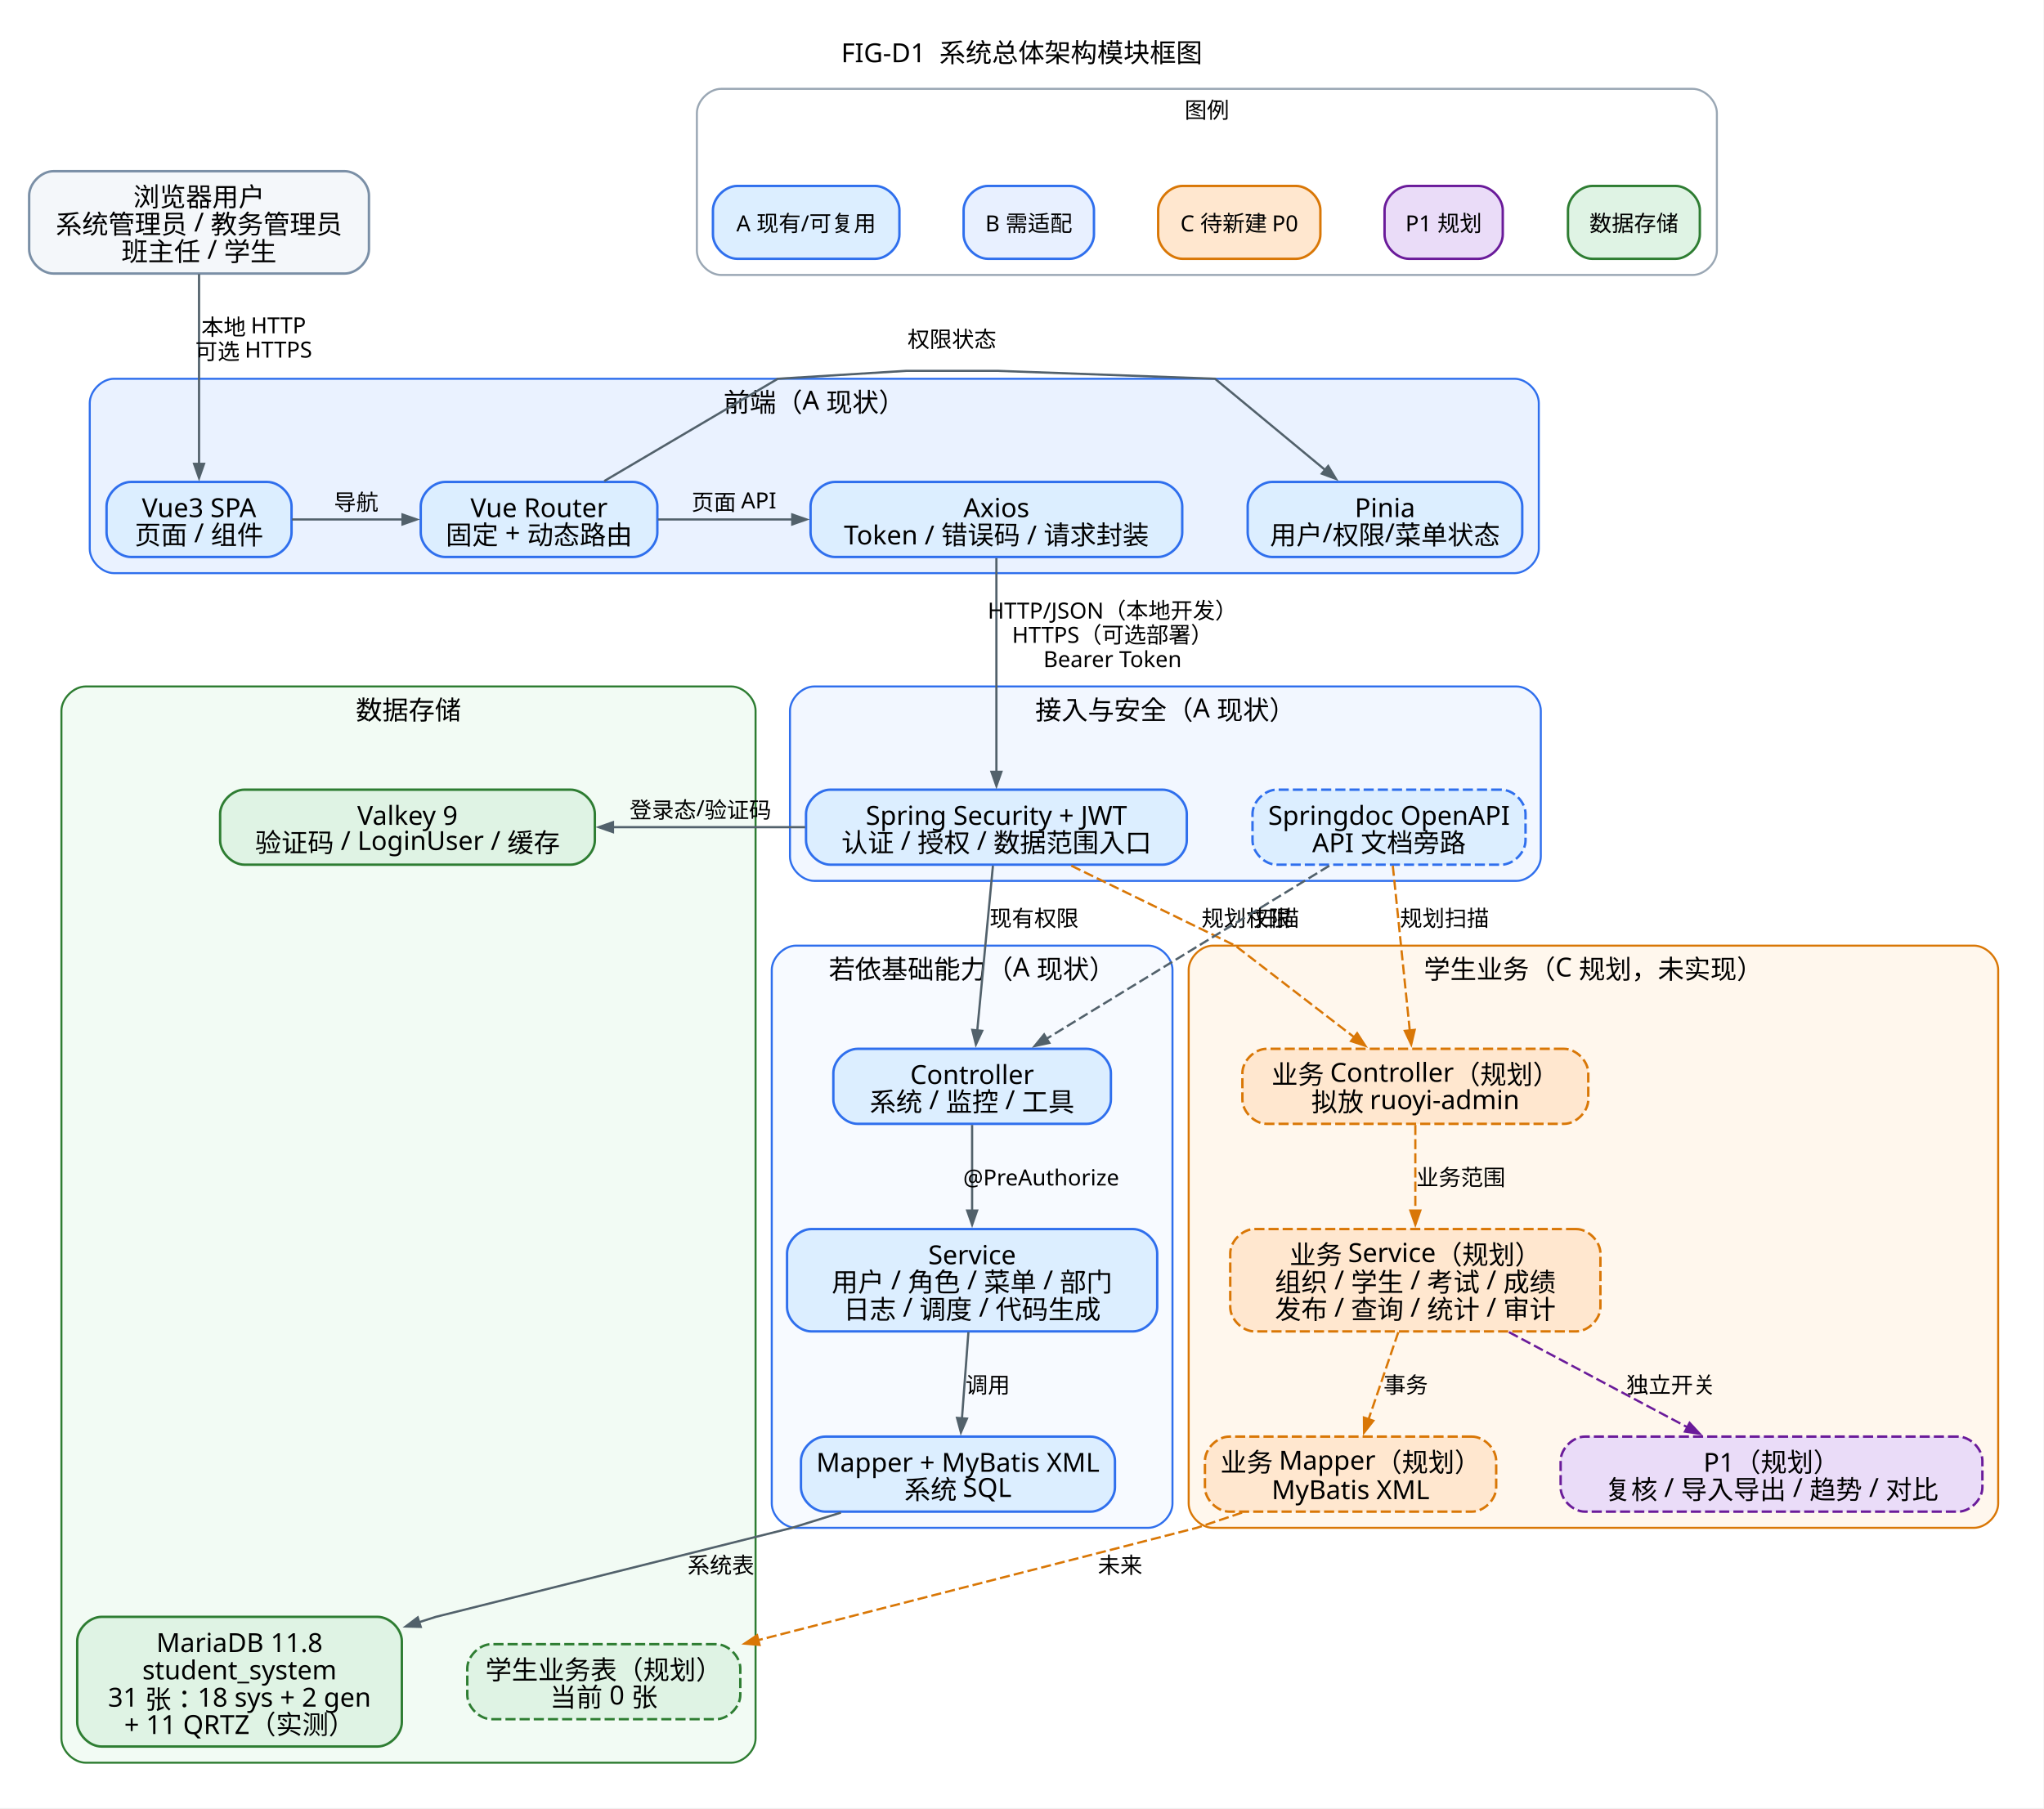
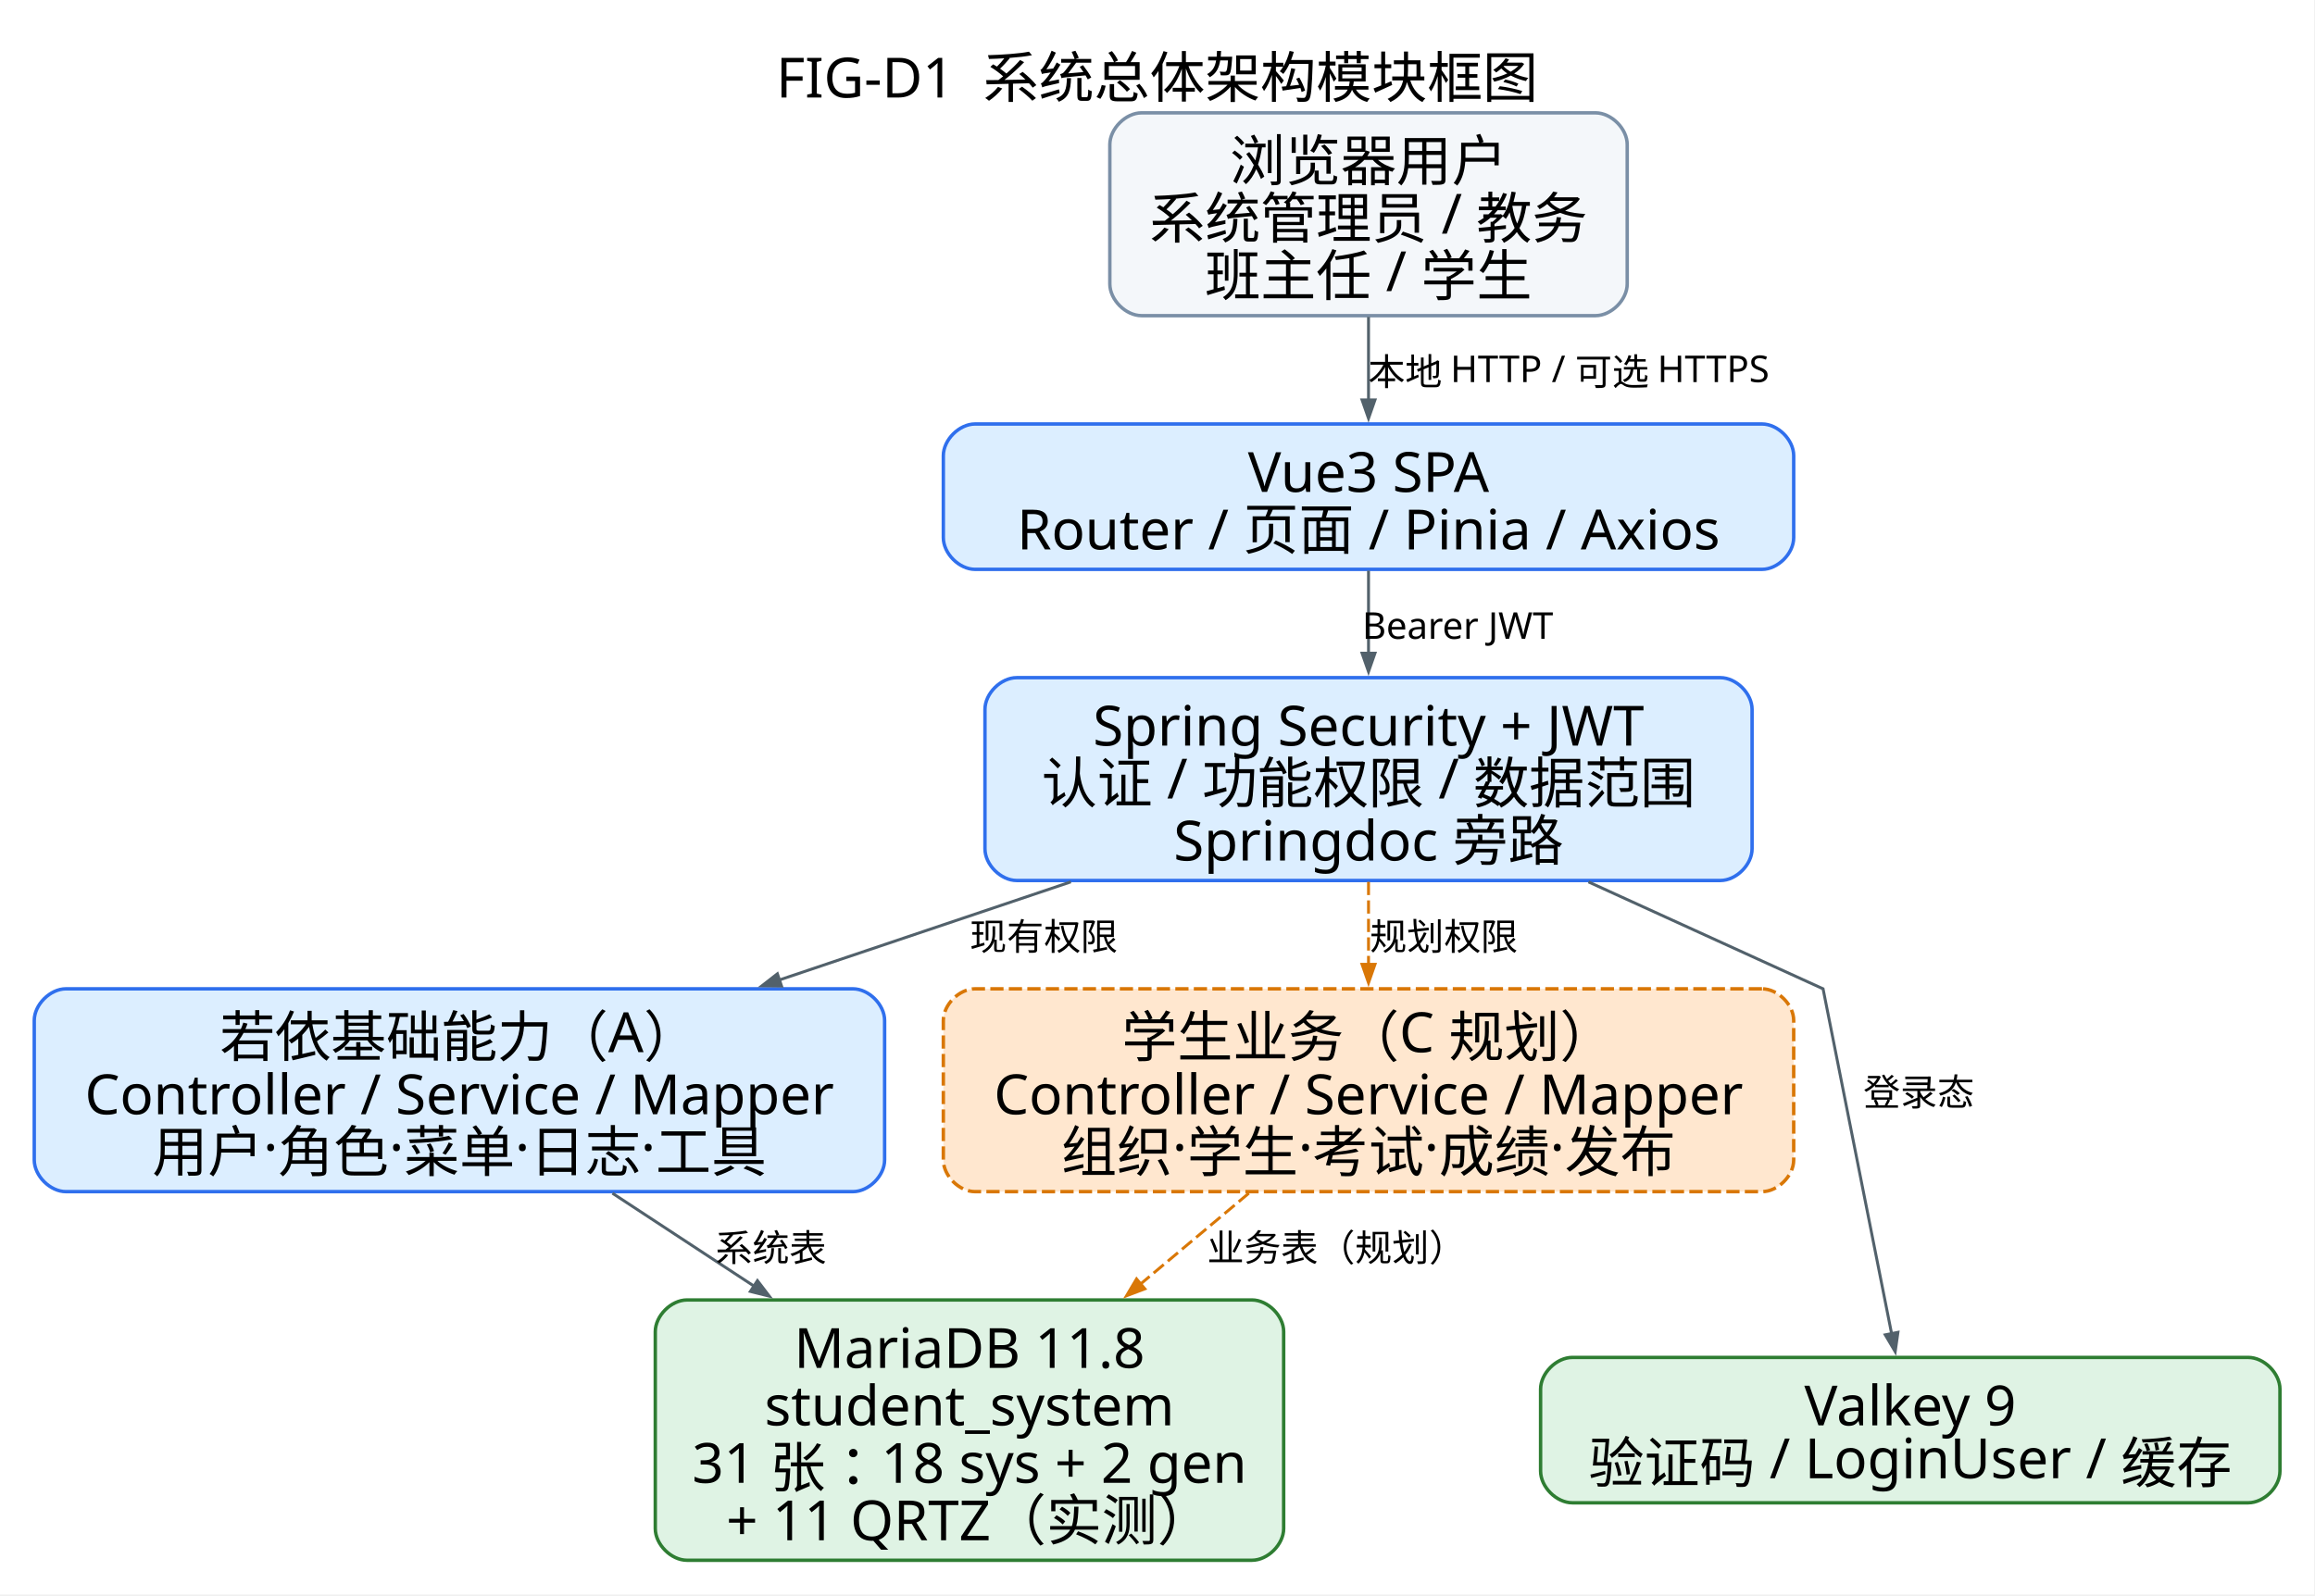
- <svg xmlns="http://www.w3.org/2000/svg" width="1010pt" height="894pt" viewBox="0.00 0.00 1010.00 894.00">
-   <g id="graph0" class="graph" transform="scale(1 1) rotate(0) translate(14.4 879.17)">
-     <polygon fill="#ffffff" stroke="none" points="-14.4,14.4 -14.4,-879.17 995.36,-879.17 995.36,14.4 -14.4,14.4" />
-     <text xml:space="preserve" text-anchor="middle" x="490.48" y="-848.42" font-family="SimHei" font-size="13.00">FIG-D1  系统总体架构模块框图</text>
-     <g id="clust1" class="cluster">
-       <path fill="#eaf2ff" stroke="#2f6fed" d="M41.95,-595.9C41.95,-595.9 733.96,-595.9 733.96,-595.9 739.96,-595.9 745.96,-601.9 745.96,-607.9 745.96,-607.9 745.96,-679.98 745.96,-679.98 745.96,-685.98 739.96,-691.98 733.96,-691.98 733.96,-691.98 41.96,-691.98 41.96,-691.98 35.96,-691.98 29.95,-685.98 29.95,-679.98 29.95,-679.98 29.95,-607.9 29.95,-607.9 29.95,-601.9 35.95,-595.9 41.95,-595.9" />
-       <text xml:space="preserve" text-anchor="middle" x="387.95" y="-675.63" font-family="SimHei" font-size="13.00">前端（A 现状）</text>
-     </g>
-     <g id="clust2" class="cluster">
-       <path fill="#f2f7ff" stroke="#2f6fed" d="M387.95,-443.82C387.95,-443.82 734.96,-443.82 734.96,-443.82 740.96,-443.82 746.96,-449.82 746.96,-455.82 746.96,-455.82 746.96,-527.9 746.96,-527.9 746.96,-533.9 740.96,-539.9 734.96,-539.9 734.96,-539.9 387.95,-539.9 387.95,-539.9 381.95,-539.9 375.95,-533.9 375.95,-527.9 375.95,-527.9 375.95,-455.82 375.95,-455.82 375.95,-449.82 381.95,-443.82 387.95,-443.82" />
-       <text xml:space="preserve" text-anchor="middle" x="561.46" y="-523.55" font-family="SimHei" font-size="13.00">接入与安全（A 现状）</text>
-     </g>
-     <g id="clust3" class="cluster">
-       <path fill="#f7faff" stroke="#2f6fed" d="M378.95,-124.08C378.95,-124.08 552.96,-124.08 552.96,-124.08 558.96,-124.08 564.96,-130.08 564.96,-136.08 564.96,-136.08 564.96,-399.82 564.96,-399.82 564.96,-405.82 558.96,-411.82 552.96,-411.82 552.96,-411.82 378.95,-411.82 378.95,-411.82 372.95,-411.82 366.95,-405.82 366.95,-399.82 366.95,-399.82 366.95,-136.08 366.95,-136.08 366.95,-130.08 372.95,-124.08 378.95,-124.08" />
-       <text xml:space="preserve" text-anchor="middle" x="465.95" y="-395.47" font-family="SimHei" font-size="13.00">若依基础能力（A 现状）</text>
-     </g>
-     <g id="clust4" class="cluster">
-       <path fill="#fff7ed" stroke="#d97706" d="M584.96,-124.08C584.96,-124.08 960.96,-124.08 960.96,-124.08 966.96,-124.08 972.96,-130.08 972.96,-136.08 972.96,-136.08 972.96,-399.82 972.96,-399.82 972.96,-405.82 966.96,-411.82 960.96,-411.82 960.96,-411.82 584.96,-411.82 584.96,-411.82 578.96,-411.82 572.96,-405.82 572.96,-399.82 572.96,-399.82 572.96,-136.08 572.96,-136.08 572.96,-130.08 578.96,-124.08 584.96,-124.08" />
-       <text xml:space="preserve" text-anchor="middle" x="772.96" y="-395.47" font-family="SimHei" font-size="13.00">学生业务（C 规划，未实现）</text>
-     </g>
-     <g id="clust5" class="cluster">
-       <path fill="#f2fbf4" stroke="#2e7d32" d="M27.95,-8C27.95,-8 346.95,-8 346.95,-8 352.95,-8 358.95,-14 358.95,-20 358.95,-20 358.95,-527.9 358.95,-527.9 358.95,-533.9 352.95,-539.9 346.95,-539.9 346.95,-539.9 27.95,-539.9 27.95,-539.9 21.95,-539.9 15.95,-533.9 15.95,-527.9 15.95,-527.9 15.95,-20 15.95,-20 15.95,-14 21.95,-8 27.95,-8" />
-       <text xml:space="preserve" text-anchor="middle" x="187.45" y="-523.55" font-family="SimHei" font-size="13.00">数据存储</text>
-     </g>
-     <g id="clust6" class="cluster">
-       <path fill="#ffffff" stroke="#9aa7b4" d="M341.95,-743.27C341.95,-743.27 821.96,-743.27 821.96,-743.27 827.96,-743.27 833.96,-749.27 833.96,-755.27 833.96,-755.27 833.96,-823.27 833.96,-823.27 833.96,-829.27 827.96,-835.27 821.96,-835.27 821.96,-835.27 341.95,-835.27 341.95,-835.27 335.95,-835.27 329.95,-829.27 329.95,-823.27 329.95,-823.27 329.95,-755.27 329.95,-755.27 329.95,-749.27 335.95,-743.27 341.95,-743.27" />
-       <text xml:space="preserve" text-anchor="middle" x="581.96" y="-820.82" font-family="SimHei" font-size="11.00">图例</text>
-     </g>
+ <svg xmlns="http://www.w3.org/2000/svg" width="876pt" height="604pt" viewBox="0.00 0.00 876.00 604.00">
+   <g id="graph0" class="graph" transform="scale(1 1) rotate(0) translate(12.96 590.56)">
+     <polygon fill="#ffffff" stroke="none" points="-12.96,12.96 -12.96,-590.56 862.74,-590.56 862.74,12.96 -12.96,12.96" />
+     <text xml:space="preserve" text-anchor="middle" x="424.89" y="-553.65" font-family="SimHei" font-size="21.00">FIG-D1  系统总体架构模块框图</text>
    <g id="node1" class="node">
-       <path fill="#dceeff" stroke="#2f6fed" stroke-width="1.2" d="M117.66,-640.98C117.66,-640.98 50.25,-640.98 50.25,-640.98 44.25,-640.98 38.25,-634.98 38.25,-628.98 38.25,-628.98 38.25,-615.9 38.25,-615.9 38.25,-609.9 44.25,-603.9 50.25,-603.9 50.25,-603.9 117.66,-603.9 117.66,-603.9 123.66,-603.9 129.66,-609.9 129.66,-615.9 129.66,-615.9 129.66,-628.98 129.66,-628.98 129.66,-634.98 123.66,-640.98 117.66,-640.98" />
-       <text xml:space="preserve" text-anchor="middle" x="83.95" y="-623.59" font-family="SimHei" font-size="13.00">Vue3 SPA</text>
-       <text xml:space="preserve" text-anchor="middle" x="83.95" y="-610.09" font-family="SimHei" font-size="13.00">页面 / 组件</text>
+       <path fill="#f4f7fa" stroke="#7a8fa6" stroke-width="1.3" d="M590.78,-547.85C590.78,-547.85 419,-547.85 419,-547.85 413,-547.85 407,-541.85 407,-535.85 407,-535.85 407,-483.08 407,-483.08 407,-477.08 413,-471.08 419,-471.08 419,-471.08 590.78,-471.08 590.78,-471.08 596.78,-471.08 602.78,-477.08 602.78,-483.08 602.78,-483.08 602.78,-535.85 602.78,-535.85 602.78,-541.85 596.78,-547.85 590.78,-547.85" />
+       <text xml:space="preserve" text-anchor="middle" x="504.89" y="-522.14" font-family="SimHei" font-size="21.00">浏览器用户</text>
+       <text xml:space="preserve" text-anchor="middle" x="504.89" y="-500.39" font-family="SimHei" font-size="21.00">系统管理员 / 教务</text>
+       <text xml:space="preserve" text-anchor="middle" x="504.89" y="-478.64" font-family="SimHei" font-size="21.00">班主任 / 学生</text>
    </g>
    <g id="node2" class="node">
-       <path fill="#dceeff" stroke="#2f6fed" stroke-width="1.2" d="M298.41,-640.98C298.41,-640.98 205.5,-640.98 205.5,-640.98 199.5,-640.98 193.5,-634.98 193.5,-628.98 193.5,-628.98 193.5,-615.9 193.5,-615.9 193.5,-609.9 199.5,-603.9 205.5,-603.9 205.5,-603.9 298.41,-603.9 298.41,-603.9 304.41,-603.9 310.41,-609.9 310.41,-615.9 310.41,-615.9 310.41,-628.98 310.41,-628.98 310.41,-634.98 304.41,-640.98 298.41,-640.98" />
-       <text xml:space="preserve" text-anchor="middle" x="251.95" y="-623.59" font-family="SimHei" font-size="13.00">Vue Router</text>
-       <text xml:space="preserve" text-anchor="middle" x="251.95" y="-610.09" font-family="SimHei" font-size="13.00">固定 + 动态路由</text>
+       <path fill="#dceeff" stroke="#2f6fed" stroke-width="1.3" d="M653.78,-430.08C653.78,-430.08 356,-430.08 356,-430.08 350,-430.08 344,-424.08 344,-418.08 344,-418.08 344,-387.06 344,-387.06 344,-381.06 350,-375.06 356,-375.06 356,-375.06 653.78,-375.06 653.78,-375.06 659.78,-375.06 665.78,-381.06 665.78,-387.06 665.78,-387.06 665.78,-418.08 665.78,-418.08 665.78,-424.08 659.78,-430.08 653.78,-430.08" />
+       <text xml:space="preserve" text-anchor="middle" x="504.89" y="-404.37" font-family="SimHei" font-size="21.00">Vue3 SPA</text>
+       <text xml:space="preserve" text-anchor="middle" x="504.89" y="-382.62" font-family="SimHei" font-size="21.00">Router / 页面 / Pinia / Axios</text>
+     </g>
+     <g id="edge1" class="edge">
+       <path fill="none" stroke="#52616b" stroke-width="1.1" d="M504.89,-470.6C504.89,-460.34 504.89,-449.27 504.89,-439.15" />
+       <polygon fill="#52616b" stroke="#52616b" stroke-width="1.1" points="507.34,-439.2 504.89,-432.2 502.44,-439.2 507.34,-439.2" />
+       <text xml:space="preserve" text-anchor="middle" x="580.64" y="-444.78" font-family="SimHei" font-size="14.00">本地 HTTP / 可选 HTTPS</text>
+     </g>
+     <g id="node3" class="node">
+       <path fill="#dceeff" stroke="#2f6fed" stroke-width="1.3" d="M638.03,-334.06C638.03,-334.06 371.75,-334.06 371.75,-334.06 365.75,-334.06 359.75,-328.06 359.75,-322.06 359.75,-322.06 359.75,-269.29 359.75,-269.29 359.75,-263.29 365.75,-257.29 371.75,-257.29 371.75,-257.29 638.03,-257.29 638.03,-257.29 644.03,-257.29 650.03,-263.29 650.03,-269.29 650.03,-269.29 650.03,-322.06 650.03,-322.06 650.03,-328.06 644.03,-334.06 638.03,-334.06" />
+       <text xml:space="preserve" text-anchor="middle" x="504.89" y="-308.35" font-family="SimHei" font-size="21.00">Spring Security + JWT</text>
+       <text xml:space="preserve" text-anchor="middle" x="504.89" y="-286.6" font-family="SimHei" font-size="21.00">认证 / 功能权限 / 数据范围</text>
+       <text xml:space="preserve" text-anchor="middle" x="504.89" y="-264.85" font-family="SimHei" font-size="21.00">Springdoc 旁路</text>
    </g>
    <g id="edge2" class="edge">
-       <path fill="none" stroke="#52616b" stroke-width="1.1" d="M129.86,-622.44C146.8,-622.44 166.35,-622.44 184.78,-622.44" />
-       <polygon fill="#52616b" stroke="#52616b" stroke-width="1.1" points="184.49,-624.89 191.49,-622.44 184.49,-619.99 184.49,-624.89" />
-       <text xml:space="preserve" text-anchor="middle" x="161.58" y="-626.99" font-family="SimHei" font-size="11.00">导航</text>
+       <path fill="none" stroke="#52616b" stroke-width="1.1" d="M504.89,-374.56C504.89,-364.98 504.89,-353.9 504.89,-343.17" />
+       <polygon fill="#52616b" stroke="#52616b" stroke-width="1.1" points="507.34,-343.33 504.89,-336.33 502.44,-343.33 507.34,-343.33" />
+       <text xml:space="preserve" text-anchor="middle" x="538.64" y="-348.76" font-family="SimHei" font-size="14.00">Bearer JWT</text>
    </g>
-     <g id="node3" class="node">
-       <path fill="#dceeff" stroke="#2f6fed" stroke-width="1.2" d="M725.79,-640.98C725.79,-640.98 614.12,-640.98 614.12,-640.98 608.12,-640.98 602.12,-634.98 602.12,-628.98 602.12,-628.98 602.12,-615.9 602.12,-615.9 602.12,-609.9 608.12,-603.9 614.12,-603.9 614.12,-603.9 725.79,-603.9 725.79,-603.9 731.79,-603.9 737.79,-609.9 737.79,-615.9 737.79,-615.9 737.79,-628.98 737.79,-628.98 737.79,-634.98 731.79,-640.98 725.79,-640.98" />
-       <text xml:space="preserve" text-anchor="middle" x="669.96" y="-623.59" font-family="SimHei" font-size="13.00">Pinia</text>
-       <text xml:space="preserve" text-anchor="middle" x="669.96" y="-610.09" font-family="SimHei" font-size="13.00">用户/权限/菜单状态</text>
+     <g id="node4" class="node">
+       <path fill="#dceeff" stroke="#2f6fed" stroke-width="1.3" d="M309.78,-216.29C309.78,-216.29 12,-216.29 12,-216.29 6,-216.29 0,-210.29 0,-204.29 0,-204.29 0,-151.52 0,-151.52 0,-145.52 6,-139.52 12,-139.52 12,-139.52 309.78,-139.52 309.78,-139.52 315.78,-139.52 321.78,-145.52 321.78,-151.52 321.78,-151.52 321.78,-204.29 321.78,-204.29 321.78,-210.29 315.78,-216.29 309.78,-216.29" />
+       <text xml:space="preserve" text-anchor="middle" x="160.89" y="-190.58" font-family="SimHei" font-size="21.00">若依基础能力（A）</text>
+       <text xml:space="preserve" text-anchor="middle" x="160.89" y="-168.83" font-family="SimHei" font-size="21.00">Controller / Service / Mapper</text>
+       <text xml:space="preserve" text-anchor="middle" x="160.89" y="-147.08" font-family="SimHei" font-size="21.00">用户·角色·菜单·日志·工具</text>
    </g>
    <g id="edge3" class="edge">
-       <path fill="none" stroke="#52616b" stroke-width="1.1" d="M284.2,-641.44C319.14,-662.03 369.95,-691.98 369.95,-691.98 369.95,-691.98 433.45,-695.89 433.45,-695.89 433.45,-695.89 478.45,-695.89 478.45,-695.89 478.45,-695.89 585.96,-691.98 585.96,-691.98 585.96,-691.98 616.18,-666.96 640.37,-646.93" />
-       <polygon fill="#52616b" stroke="#52616b" stroke-width="1.1" points="641.89,-648.85 645.72,-642.5 638.76,-645.08 641.89,-648.85" />
-       <text xml:space="preserve" text-anchor="middle" x="455.95" y="-707.53" font-family="SimHei" font-size="11.00">权限状态</text>
+       <path fill="none" stroke="#52616b" stroke-width="1.1" d="M392.25,-256.77C356.91,-244.87 317.76,-231.7 281.87,-219.62" />
+       <polygon fill="#52616b" stroke="#52616b" stroke-width="1.1" points="282.78,-217.34 275.36,-217.43 281.21,-221.98 282.78,-217.34" />
+       <text xml:space="preserve" text-anchor="middle" x="381.99" y="-230.99" font-family="SimHei" font-size="14.00">现有权限</text>
    </g>
-     <g id="node4" class="node">
-       <path fill="#dceeff" stroke="#2f6fed" stroke-width="1.2" d="M557.78,-640.98C557.78,-640.98 398.12,-640.98 398.12,-640.98 392.12,-640.98 386.12,-634.98 386.12,-628.98 386.12,-628.98 386.12,-615.9 386.12,-615.9 386.12,-609.9 392.12,-603.9 398.12,-603.9 398.12,-603.9 557.78,-603.9 557.78,-603.9 563.78,-603.9 569.78,-609.9 569.78,-615.9 569.78,-615.9 569.78,-628.98 569.78,-628.98 569.78,-634.98 563.78,-640.98 557.78,-640.98" />
-       <text xml:space="preserve" text-anchor="middle" x="477.95" y="-623.59" font-family="SimHei" font-size="13.00">Axios</text>
-       <text xml:space="preserve" text-anchor="middle" x="477.95" y="-610.09" font-family="SimHei" font-size="13.00">Token / 错误码 / 请求封装</text>
+     <g id="node5" class="node">
+       <path fill="#ffe7cf" stroke="#d97706" stroke-width="1.3" stroke-dasharray="5,2" d="M653.78,-216.29C653.78,-216.29 356,-216.29 356,-216.29 350,-216.29 344,-210.29 344,-204.29 344,-204.29 344,-151.52 344,-151.52 344,-145.52 350,-139.52 356,-139.52 356,-139.52 653.78,-139.52 653.78,-139.52 659.78,-139.52 665.78,-145.52 665.78,-151.52 665.78,-151.52 665.78,-204.29 665.78,-204.29 665.78,-210.29 659.78,-216.29 653.78,-216.29" />
+       <text xml:space="preserve" text-anchor="middle" x="504.89" y="-190.58" font-family="SimHei" font-size="21.00">学生业务（C 规划）</text>
+       <text xml:space="preserve" text-anchor="middle" x="504.89" y="-168.83" font-family="SimHei" font-size="21.00">Controller / Service / Mapper</text>
+       <text xml:space="preserve" text-anchor="middle" x="504.89" y="-147.08" font-family="SimHei" font-size="21.00">组织·学生·考试·成绩·发布</text>
    </g>
    <g id="edge4" class="edge">
-       <path fill="none" stroke="#52616b" stroke-width="1.1" d="M310.74,-622.44C331.04,-622.44 354.39,-622.44 377.08,-622.44" />
-       <polygon fill="#52616b" stroke="#52616b" stroke-width="1.1" points="377.08,-624.89 384.08,-622.44 377.08,-619.99 377.08,-624.89" />
-       <text xml:space="preserve" text-anchor="middle" x="348.27" y="-626.99" font-family="SimHei" font-size="11.00">页面 API</text>
+       <path fill="none" stroke="#d97706" stroke-width="1.1" stroke-dasharray="5,2" d="M504.89,-256.77C504.89,-246.77 504.89,-235.87 504.89,-225.48" />
+       <polygon fill="#d97706" stroke="#d97706" stroke-width="1.1" points="507.34,-225.56 504.89,-218.56 502.44,-225.56 507.34,-225.56" />
+       <text xml:space="preserve" text-anchor="middle" x="533.39" y="-230.99" font-family="SimHei" font-size="14.00">规划权限</text>
    </g>
-     <g id="node5" class="node">
-       <path fill="#dceeff" stroke="#2f6fed" stroke-width="1.2" d="M560.03,-488.9C560.03,-488.9 395.88,-488.9 395.88,-488.9 389.88,-488.9 383.88,-482.9 383.88,-476.9 383.88,-476.9 383.88,-463.82 383.88,-463.82 383.88,-457.82 389.88,-451.82 395.88,-451.82 395.88,-451.82 560.03,-451.82 560.03,-451.82 566.03,-451.82 572.03,-457.82 572.03,-463.82 572.03,-463.82 572.03,-476.9 572.03,-476.9 572.03,-482.9 566.03,-488.9 560.03,-488.9" />
-       <text xml:space="preserve" text-anchor="middle" x="477.95" y="-471.51" font-family="SimHei" font-size="13.00">Spring Security + JWT</text>
-       <text xml:space="preserve" text-anchor="middle" x="477.95" y="-458.01" font-family="SimHei" font-size="13.00">认证 / 授权 / 数据范围入口</text>
+     <g id="node7" class="node">
+       <path fill="#dff3e4" stroke="#2e7d32" stroke-width="1.3" d="M837.78,-76.77C837.78,-76.77 582,-76.77 582,-76.77 576,-76.77 570,-70.77 570,-64.77 570,-64.77 570,-33.75 570,-33.75 570,-27.75 576,-21.75 582,-21.75 582,-21.75 837.78,-21.75 837.78,-21.75 843.78,-21.75 849.78,-27.75 849.78,-33.75 849.78,-33.75 849.78,-64.77 849.78,-64.77 849.78,-70.77 843.78,-76.77 837.78,-76.77" />
+       <text xml:space="preserve" text-anchor="middle" x="709.89" y="-51.06" font-family="SimHei" font-size="21.00">Valkey 9</text>
+       <text xml:space="preserve" text-anchor="middle" x="709.89" y="-29.31" font-family="SimHei" font-size="21.00">验证码 / LoginUser / 缓存</text>
    </g>
    <g id="edge5" class="edge">
-       <path fill="none" stroke="#52616b" stroke-width="1.1" d="M477.95,-603.34C477.95,-576.94 477.95,-527.74 477.95,-497.44" />
-       <polygon fill="#52616b" stroke="#52616b" stroke-width="1.1" points="480.41,-497.73 477.96,-490.73 475.51,-497.73 480.41,-497.73" />
-       <text xml:space="preserve" text-anchor="middle" x="535.33" y="-573.45" font-family="SimHei" font-size="11.00">HTTP/JSON（本地开发）</text>
-       <text xml:space="preserve" text-anchor="middle" x="535.33" y="-561.45" font-family="SimHei" font-size="11.00">HTTPS（可选部署）</text>
-       <text xml:space="preserve" text-anchor="middle" x="535.33" y="-549.45" font-family="SimHei" font-size="11.00">Bearer Token</text>
+       <path fill="none" stroke="#52616b" stroke-width="1.1" d="M588.12,-256.75C632.02,-236.74 676.89,-216.29 676.89,-216.29 676.89,-216.29 693.15,-134.47 702.84,-85.71" />
+       <polygon fill="#52616b" stroke="#52616b" stroke-width="1.1" points="705.23,-86.28 704.19,-78.94 700.42,-85.33 705.23,-86.28" />
+       <text xml:space="preserve" text-anchor="middle" x="713.12" y="-172.1" font-family="SimHei" font-size="14.00">登录态</text>
    </g>
-     <g id="node7" class="node">
-       <path fill="#dceeff" stroke="#2f6fed" stroke-width="1.2" d="M522.53,-360.82C522.53,-360.82 409.38,-360.82 409.38,-360.82 403.38,-360.82 397.38,-354.82 397.38,-348.82 397.38,-348.82 397.38,-335.74 397.38,-335.74 397.38,-329.74 403.38,-323.74 409.38,-323.74 409.38,-323.74 522.53,-323.74 522.53,-323.74 528.53,-323.74 534.53,-329.74 534.53,-335.74 534.53,-335.74 534.53,-348.82 534.53,-348.82 534.53,-354.82 528.53,-360.82 522.53,-360.82" />
-       <text xml:space="preserve" text-anchor="middle" x="465.95" y="-343.43" font-family="SimHei" font-size="13.00">Controller</text>
-       <text xml:space="preserve" text-anchor="middle" x="465.95" y="-329.93" font-family="SimHei" font-size="13.00">系统 / 监控 / 工具</text>
-     </g>
-     <g id="edge9" class="edge">
-       <path fill="none" stroke="#52616b" stroke-width="1.1" d="M476.24,-451.3C474.2,-429.95 470.81,-394.25 468.48,-369.77" />
-       <polygon fill="#52616b" stroke="#52616b" stroke-width="1.1" points="470.93,-369.7 467.83,-362.97 466.05,-370.17 470.93,-369.7" />
-       <text xml:space="preserve" text-anchor="middle" x="496.57" y="-421.37" font-family="SimHei" font-size="11.00">现有权限</text>
-     </g>
-     <g id="node10" class="node">
-       <path fill="#ffe7cf" stroke="#d97706" stroke-width="1.2" stroke-dasharray="5,2" d="M758.41,-360.82C758.41,-360.82 611.5,-360.82 611.5,-360.82 605.5,-360.82 599.5,-354.82 599.5,-348.82 599.5,-348.82 599.5,-335.74 599.5,-335.74 599.5,-329.74 605.5,-323.74 611.5,-323.74 611.5,-323.74 758.41,-323.74 758.41,-323.74 764.41,-323.74 770.41,-329.74 770.41,-335.74 770.41,-335.74 770.41,-348.82 770.41,-348.82 770.41,-354.82 764.41,-360.82 758.41,-360.82" />
-       <text xml:space="preserve" text-anchor="middle" x="684.96" y="-343.43" font-family="SimHei" font-size="13.00">业务 Controller（规划）</text>
-       <text xml:space="preserve" text-anchor="middle" x="684.96" y="-329.93" font-family="SimHei" font-size="13.00">拟放 ruoyi-admin</text>
-     </g>
-     <g id="edge10" class="edge">
-       <path fill="none" stroke="#d97706" stroke-width="1.1" stroke-dasharray="5,2" d="M514.97,-451.31C549.57,-434.44 595.96,-411.82 595.96,-411.82 595.96,-411.82 629.03,-386.35 654.85,-366.46" />
-       <polygon fill="#d97706" stroke="#d97706" stroke-width="1.1" points="656.2,-368.52 660.25,-362.3 653.21,-364.63 656.2,-368.52" />
-       <text xml:space="preserve" text-anchor="middle" x="601.33" y="-421.37" font-family="SimHei" font-size="11.00">规划权限</text>
-     </g>
-     <g id="node15" class="node">
-       <path fill="#dff3e4" stroke="#2e7d32" stroke-width="1.2" d="M267.53,-488.9C267.53,-488.9 106.38,-488.9 106.38,-488.9 100.38,-488.9 94.37,-482.9 94.37,-476.9 94.37,-476.9 94.37,-463.82 94.37,-463.82 94.37,-457.82 100.37,-451.82 106.37,-451.82 106.37,-451.82 267.53,-451.82 267.53,-451.82 273.53,-451.82 279.53,-457.82 279.53,-463.82 279.53,-463.82 279.53,-476.9 279.53,-476.9 279.53,-482.9 273.53,-488.9 267.53,-488.9" />
-       <text xml:space="preserve" text-anchor="middle" x="186.95" y="-471.51" font-family="SimHei" font-size="13.00">Valkey 9</text>
-       <text xml:space="preserve" text-anchor="middle" x="186.95" y="-458.01" font-family="SimHei" font-size="13.00">验证码 / LoginUser / 缓存</text>
+     <g id="node6" class="node">
+       <path fill="#dff3e4" stroke="#2e7d32" stroke-width="1.3" d="M460.78,-98.52C460.78,-98.52 247,-98.52 247,-98.52 241,-98.52 235,-92.52 235,-86.52 235,-86.52 235,-12 235,-12 235,-6 241,0 247,0 247,0 460.78,0 460.78,0 466.78,0 472.78,-6 472.78,-12 472.78,-12 472.78,-86.52 472.78,-86.52 472.78,-92.52 466.78,-98.52 460.78,-98.52" />
+       <text xml:space="preserve" text-anchor="middle" x="353.89" y="-72.81" font-family="SimHei" font-size="21.00">MariaDB 11.8</text>
+       <text xml:space="preserve" text-anchor="middle" x="353.89" y="-51.06" font-family="SimHei" font-size="21.00">student_system</text>
+       <text xml:space="preserve" text-anchor="middle" x="353.89" y="-29.31" font-family="SimHei" font-size="21.00">31 张：18 sys + 2 gen</text>
+       <text xml:space="preserve" text-anchor="middle" x="353.89" y="-7.56" font-family="SimHei" font-size="21.00">+ 11 QRTZ（实测）</text>
    </g>
    <g id="edge6" class="edge">
-       <path fill="none" stroke="#52616b" stroke-width="1.1" d="M383.46,-470.36C353.09,-470.36 319.31,-470.36 288.45,-470.36" />
-       <polygon fill="#52616b" stroke="#52616b" stroke-width="1.1" points="288.49,-467.91 281.49,-470.36 288.49,-472.81 288.49,-467.91" />
-       <text xml:space="preserve" text-anchor="middle" x="331.7" y="-474.91" font-family="SimHei" font-size="11.00">登录态/验证码</text>
-     </g>
-     <g id="node6" class="node">
-       <path fill="#dceeff" stroke="#2f6fed" stroke-width="1.2" stroke-dasharray="5,2" d="M727.41,-488.9C727.41,-488.9 616.5,-488.9 616.5,-488.9 610.5,-488.9 604.5,-482.9 604.5,-476.9 604.5,-476.9 604.5,-463.82 604.5,-463.82 604.5,-457.82 610.5,-451.82 616.5,-451.82 616.5,-451.82 727.41,-451.82 727.41,-451.82 733.41,-451.82 739.41,-457.82 739.41,-463.82 739.41,-463.82 739.41,-476.9 739.41,-476.9 739.41,-482.9 733.41,-488.9 727.41,-488.9" />
-       <text xml:space="preserve" text-anchor="middle" x="671.96" y="-471.51" font-family="SimHei" font-size="13.00">Springdoc OpenAPI</text>
-       <text xml:space="preserve" text-anchor="middle" x="671.96" y="-458.01" font-family="SimHei" font-size="13.00">API 文档旁路</text>
+       <path fill="none" stroke="#52616b" stroke-width="1.1" d="M218.8,-138.91C235.66,-127.84 254.4,-115.55 272.42,-103.72" />
+       <polygon fill="#52616b" stroke="#52616b" stroke-width="1.1" points="273.66,-105.84 278.16,-99.95 270.97,-101.74 273.66,-105.84" />
+       <text xml:space="preserve" text-anchor="middle" x="278.76" y="-113.22" font-family="SimHei" font-size="14.00">系统表</text>
    </g>
    <g id="edge7" class="edge">
-       <path fill="none" stroke="#52616b" stroke-width="1.1" stroke-dasharray="5,2" d="M642.44,-451.3C605.57,-428.73 542.5,-390.13 502.59,-365.7" />
-       <polygon fill="#52616b" stroke="#52616b" stroke-width="1.1" points="504.08,-363.74 496.84,-362.18 501.53,-367.92 504.08,-363.74" />
-       <text xml:space="preserve" text-anchor="middle" x="616.57" y="-421.37" font-family="SimHei" font-size="11.00">扫描</text>
-     </g>
-     <g id="edge8" class="edge">
-       <path fill="none" stroke="#d97706" stroke-width="1.1" stroke-dasharray="5,2" d="M673.82,-451.3C676.02,-429.95 679.7,-394.25 682.22,-369.77" />
-       <polygon fill="#d97706" stroke="#d97706" stroke-width="1.1" points="684.64,-370.18 682.93,-362.97 679.77,-369.68 684.64,-370.18" />
-       <text xml:space="preserve" text-anchor="middle" x="699.41" y="-421.37" font-family="SimHei" font-size="11.00">规划扫描</text>
-     </g>
-     <g id="node8" class="node">
-       <path fill="#dceeff" stroke="#2f6fed" stroke-width="1.2" d="M545.41,-271.74C545.41,-271.74 386.5,-271.74 386.5,-271.74 380.5,-271.74 374.5,-265.74 374.5,-259.74 374.5,-259.74 374.5,-233.16 374.5,-233.16 374.5,-227.16 380.5,-221.16 386.5,-221.16 386.5,-221.16 545.41,-221.16 545.41,-221.16 551.41,-221.16 557.41,-227.16 557.41,-233.16 557.41,-233.16 557.41,-259.74 557.41,-259.74 557.41,-265.74 551.41,-271.74 545.41,-271.74" />
-       <text xml:space="preserve" text-anchor="middle" x="465.95" y="-254.35" font-family="SimHei" font-size="13.00">Service</text>
-       <text xml:space="preserve" text-anchor="middle" x="465.95" y="-240.85" font-family="SimHei" font-size="13.00">用户 / 角色 / 菜单 / 部门</text>
-       <text xml:space="preserve" text-anchor="middle" x="465.95" y="-227.35" font-family="SimHei" font-size="13.00">日志 / 调度 / 代码生成</text>
-     </g>
-     <g id="edge11" class="edge">
-       <path fill="none" stroke="#52616b" stroke-width="1.1" d="M465.95,-323.19C465.95,-311.19 465.95,-295.09 465.95,-280.82" />
-       <polygon fill="#52616b" stroke="#52616b" stroke-width="1.1" points="468.41,-280.89 465.96,-273.89 463.51,-280.89 468.41,-280.89" />
-       <text xml:space="preserve" text-anchor="middle" x="500.08" y="-293.29" font-family="SimHei" font-size="11.00">@PreAuthorize</text>
-     </g>
-     <g id="node9" class="node">
-       <path fill="#dceeff" stroke="#2f6fed" stroke-width="1.2" d="M524.53,-169.16C524.53,-169.16 393.38,-169.16 393.38,-169.16 387.38,-169.16 381.38,-163.16 381.38,-157.16 381.38,-157.16 381.38,-144.08 381.38,-144.08 381.38,-138.08 387.38,-132.08 393.38,-132.08 393.38,-132.08 524.53,-132.08 524.53,-132.08 530.53,-132.08 536.53,-138.08 536.53,-144.08 536.53,-144.08 536.53,-157.16 536.53,-157.16 536.53,-163.16 530.53,-169.16 524.53,-169.16" />
-       <text xml:space="preserve" text-anchor="middle" x="458.95" y="-151.77" font-family="SimHei" font-size="13.00">Mapper + MyBatis XML</text>
-       <text xml:space="preserve" text-anchor="middle" x="458.95" y="-138.27" font-family="SimHei" font-size="13.00">系统 SQL</text>
-     </g>
-     <g id="edge12" class="edge">
-       <path fill="none" stroke="#52616b" stroke-width="1.1" d="M464.12,-220.8C463.13,-207.61 461.92,-191.38 460.92,-177.95" />
-       <polygon fill="#52616b" stroke="#52616b" stroke-width="1.1" points="463.38,-178.05 460.42,-171.25 458.5,-178.41 463.38,-178.05" />
-       <text xml:space="preserve" text-anchor="middle" x="473.7" y="-190.71" font-family="SimHei" font-size="11.00">调用</text>
-     </g>
-     <g id="node14" class="node">
-       <path fill="#dff3e4" stroke="#2e7d32" stroke-width="1.2" d="M172.16,-80.08C172.16,-80.08 35.75,-80.08 35.75,-80.08 29.75,-80.08 23.75,-74.08 23.75,-68.08 23.75,-68.08 23.75,-28 23.75,-28 23.75,-22 29.75,-16 35.75,-16 35.75,-16 172.16,-16 172.16,-16 178.16,-16 184.16,-22 184.16,-28 184.16,-28 184.16,-68.08 184.16,-68.08 184.16,-74.08 178.16,-80.08 172.16,-80.08" />
-       <text xml:space="preserve" text-anchor="middle" x="103.95" y="-62.69" font-family="SimHei" font-size="13.00">MariaDB 11.8</text>
-       <text xml:space="preserve" text-anchor="middle" x="103.95" y="-49.19" font-family="SimHei" font-size="13.00">student_system</text>
-       <text xml:space="preserve" text-anchor="middle" x="103.95" y="-35.69" font-family="SimHei" font-size="13.00">31 张：18 sys + 2 gen</text>
-       <text xml:space="preserve" text-anchor="middle" x="103.95" y="-22.19" font-family="SimHei" font-size="13.00">+ 11 QRTZ（实测）</text>
-     </g>
-     <g id="edge13" class="edge">
-       <path fill="none" stroke="#52616b" stroke-width="1.1" d="M401.11,-131.6C387.55,-127.38 376.95,-124.08 376.95,-124.08 376.95,-124.08 200.95,-80.08 200.95,-80.08 200.95,-80.08 197.81,-79.08 192.66,-77.43" />
-       <polygon fill="#52616b" stroke="#52616b" stroke-width="1.1" points="193.5,-75.12 186.09,-75.32 192.01,-79.79 193.5,-75.12" />
-       <text xml:space="preserve" text-anchor="middle" x="341.82" y="-101.63" font-family="SimHei" font-size="11.00">系统表</text>
-     </g>
-     <g id="node11" class="node">
-       <path fill="#ffe7cf" stroke="#d97706" stroke-width="1.2" stroke-dasharray="5,2" d="M764.41,-271.74C764.41,-271.74 605.5,-271.74 605.5,-271.74 599.5,-271.74 593.5,-265.74 593.5,-259.74 593.5,-259.74 593.5,-233.16 593.5,-233.16 593.5,-227.16 599.5,-221.16 605.5,-221.16 605.5,-221.16 764.41,-221.16 764.41,-221.16 770.41,-221.16 776.41,-227.16 776.41,-233.16 776.41,-233.16 776.41,-259.74 776.41,-259.74 776.41,-265.74 770.41,-271.74 764.41,-271.74" />
-       <text xml:space="preserve" text-anchor="middle" x="684.96" y="-254.35" font-family="SimHei" font-size="13.00">业务 Service（规划）</text>
-       <text xml:space="preserve" text-anchor="middle" x="684.96" y="-240.85" font-family="SimHei" font-size="13.00">组织 / 学生 / 考试 / 成绩</text>
-       <text xml:space="preserve" text-anchor="middle" x="684.96" y="-227.35" font-family="SimHei" font-size="13.00">发布 / 查询 / 统计 / 审计</text>
-     </g>
-     <g id="edge14" class="edge">
-       <path fill="none" stroke="#d97706" stroke-width="1.1" stroke-dasharray="5,2" d="M684.96,-323.19C684.96,-311.19 684.96,-295.09 684.96,-280.82" />
-       <polygon fill="#d97706" stroke="#d97706" stroke-width="1.1" points="687.41,-280.89 684.96,-273.89 682.51,-280.89 687.41,-280.89" />
-       <text xml:space="preserve" text-anchor="middle" x="707.46" y="-293.29" font-family="SimHei" font-size="11.00">业务范围</text>
-     </g>
-     <g id="node12" class="node">
-       <path fill="#ffe7cf" stroke="#d97706" stroke-width="1.2" stroke-dasharray="5,2" d="M712.91,-169.16C712.91,-169.16 593,-169.16 593,-169.16 587,-169.16 581,-163.16 581,-157.16 581,-157.16 581,-144.08 581,-144.08 581,-138.08 587,-132.08 593,-132.08 593,-132.08 712.91,-132.08 712.91,-132.08 718.91,-132.08 724.91,-138.08 724.91,-144.08 724.91,-144.08 724.91,-157.16 724.91,-157.16 724.91,-163.16 718.91,-169.16 712.91,-169.16" />
-       <text xml:space="preserve" text-anchor="middle" x="652.96" y="-151.77" font-family="SimHei" font-size="13.00">业务 Mapper（规划）</text>
-       <text xml:space="preserve" text-anchor="middle" x="652.96" y="-138.27" font-family="SimHei" font-size="13.00">MyBatis XML</text>
-     </g>
-     <g id="edge15" class="edge">
-       <path fill="none" stroke="#d97706" stroke-width="1.1" stroke-dasharray="5,2" d="M676.55,-220.8C672.01,-207.49 666.41,-191.07 661.8,-177.56" />
-       <polygon fill="#d97706" stroke="#d97706" stroke-width="1.1" points="664.2,-177 659.62,-171.16 659.56,-178.58 664.2,-177" />
-       <text xml:space="preserve" text-anchor="middle" x="680.21" y="-190.71" font-family="SimHei" font-size="11.00">事务</text>
-     </g>
-     <g id="node13" class="node">
-       <path fill="#eadcf8" stroke="#6a1b9a" stroke-width="1.2" stroke-dasharray="5,2" d="M953.16,-169.16C953.16,-169.16 768.75,-169.16 768.75,-169.16 762.75,-169.16 756.75,-163.16 756.75,-157.16 756.75,-157.16 756.75,-144.08 756.75,-144.08 756.75,-138.08 762.75,-132.08 768.75,-132.08 768.75,-132.08 953.16,-132.08 953.16,-132.08 959.16,-132.08 965.16,-138.08 965.16,-144.08 965.16,-144.08 965.16,-157.16 965.16,-157.16 965.16,-163.16 959.16,-169.16 953.16,-169.16" />
-       <text xml:space="preserve" text-anchor="middle" x="860.96" y="-151.77" font-family="SimHei" font-size="13.00">P1（规划）</text>
-       <text xml:space="preserve" text-anchor="middle" x="860.96" y="-138.27" font-family="SimHei" font-size="13.00">复核 / 导入导出 / 趋势 / 对比</text>
-     </g>
-     <g id="edge17" class="edge">
-       <path fill="none" stroke="#6a1b9a" stroke-width="1.1" stroke-dasharray="5,2" d="M731.2,-220.8C758.54,-206.22 792.89,-187.91 819.38,-173.79" />
-       <polygon fill="#6a1b9a" stroke="#6a1b9a" stroke-width="1.1" points="820.48,-175.97 825.51,-170.52 818.18,-171.65 820.48,-175.97" />
-       <text xml:space="preserve" text-anchor="middle" x="811.22" y="-190.71" font-family="SimHei" font-size="11.00">独立开关</text>
-     </g>
-     <g id="node16" class="node">
-       <path fill="#dff3e4" stroke="#2e7d32" stroke-width="1.2" stroke-dasharray="5,2" d="M339.41,-66.58C339.41,-66.58 228.5,-66.58 228.5,-66.58 222.5,-66.58 216.5,-60.58 216.5,-54.58 216.5,-54.58 216.5,-41.5 216.5,-41.5 216.5,-35.5 222.5,-29.5 228.5,-29.5 228.5,-29.5 339.41,-29.5 339.41,-29.5 345.41,-29.5 351.41,-35.5 351.41,-41.5 351.41,-41.5 351.41,-54.58 351.41,-54.58 351.41,-60.58 345.41,-66.58 339.41,-66.58" />
-       <text xml:space="preserve" text-anchor="middle" x="283.95" y="-49.19" font-family="SimHei" font-size="13.00">学生业务表（规划）</text>
-       <text xml:space="preserve" text-anchor="middle" x="283.95" y="-35.69" font-family="SimHei" font-size="13.00">当前 0 张</text>
-     </g>
-     <g id="edge16" class="edge">
-       <path fill="none" stroke="#d97706" stroke-width="1.1" stroke-dasharray="5,2" d="M599.35,-131.6C586.77,-127.38 576.96,-124.08 576.96,-124.08 576.96,-124.08 446.99,-90.79 360.17,-68.56" />
-       <polygon fill="#d97706" stroke="#d97706" stroke-width="1.1" points="360.91,-66.22 353.52,-66.86 359.7,-70.97 360.91,-66.22" />
-       <text xml:space="preserve" text-anchor="middle" x="539.08" y="-101.63" font-family="SimHei" font-size="11.00">未来</text>
-     </g>
-     <g id="node17" class="node">
-       <path fill="#dceeff" stroke="#2f6fed" stroke-width="1.2" d="M418.03,-787.27C418.03,-787.27 349.88,-787.27 349.88,-787.27 343.88,-787.27 337.88,-781.27 337.88,-775.27 337.88,-775.27 337.88,-763.27 337.88,-763.27 337.88,-757.27 343.88,-751.27 349.88,-751.27 349.88,-751.27 418.03,-751.27 418.03,-751.27 424.03,-751.27 430.03,-757.27 430.03,-763.27 430.03,-763.27 430.03,-775.27 430.03,-775.27 430.03,-781.27 424.03,-787.27 418.03,-787.27" />
-       <text xml:space="preserve" text-anchor="middle" x="383.95" y="-764.82" font-family="SimHei" font-size="11.00">A 现有/可复用</text>
-     </g>
-     <g id="node18" class="node">
-       <path fill="#e8f0ff" stroke="#2f6fed" stroke-width="1.2" d="M514.16,-787.27C514.16,-787.27 473.75,-787.27 473.75,-787.27 467.75,-787.27 461.75,-781.27 461.75,-775.27 461.75,-775.27 461.75,-763.27 461.75,-763.27 461.75,-757.27 467.75,-751.27 473.75,-751.27 473.75,-751.27 514.16,-751.27 514.16,-751.27 520.16,-751.27 526.16,-757.27 526.16,-763.27 526.16,-763.27 526.16,-775.27 526.16,-775.27 526.16,-781.27 520.16,-787.27 514.16,-787.27" />
-       <text xml:space="preserve" text-anchor="middle" x="493.95" y="-764.82" font-family="SimHei" font-size="11.00">B 需适配</text>
-     </g>
-     <g id="node19" class="node">
-       <path fill="#ffe7cf" stroke="#d97706" stroke-width="1.2" d="M626.04,-787.27C626.04,-787.27 569.88,-787.27 569.88,-787.27 563.88,-787.27 557.88,-781.27 557.88,-775.27 557.88,-775.27 557.88,-763.27 557.88,-763.27 557.88,-757.27 563.88,-751.27 569.88,-751.27 569.88,-751.27 626.04,-751.27 626.04,-751.27 632.04,-751.27 638.04,-757.27 638.04,-763.27 638.04,-763.27 638.04,-775.27 638.04,-775.27 638.04,-781.27 632.04,-787.27 626.04,-787.27" />
-       <text xml:space="preserve" text-anchor="middle" x="597.96" y="-764.82" font-family="SimHei" font-size="11.00">C 待新建 P0</text>
-     </g>
-     <g id="node20" class="node">
-       <path fill="#eadcf8" stroke="#6a1b9a" stroke-width="1.2" d="M716.16,-787.27C716.16,-787.27 681.75,-787.27 681.75,-787.27 675.75,-787.27 669.75,-781.27 669.75,-775.27 669.75,-775.27 669.75,-763.27 669.75,-763.27 669.75,-757.27 675.75,-751.27 681.75,-751.27 681.75,-751.27 716.16,-751.27 716.16,-751.27 722.16,-751.27 728.16,-757.27 728.16,-763.27 728.16,-763.27 728.16,-775.27 728.16,-775.27 728.16,-781.27 722.16,-787.27 716.16,-787.27" />
-       <text xml:space="preserve" text-anchor="middle" x="698.96" y="-764.82" font-family="SimHei" font-size="11.00">P1 规划</text>
-     </g>
-     <g id="node21" class="node">
-       <path fill="#dff3e4" stroke="#2e7d32" stroke-width="1.2" d="M813.54,-787.27C813.54,-787.27 772.38,-787.27 772.38,-787.27 766.38,-787.27 760.38,-781.27 760.38,-775.27 760.38,-775.27 760.38,-763.27 760.38,-763.27 760.38,-757.27 766.38,-751.27 772.38,-751.27 772.38,-751.27 813.54,-751.27 813.54,-751.27 819.54,-751.27 825.54,-757.27 825.54,-763.27 825.54,-763.27 825.54,-775.27 825.54,-775.27 825.54,-781.27 819.54,-787.27 813.54,-787.27" />
-       <text xml:space="preserve" text-anchor="middle" x="792.96" y="-764.82" font-family="SimHei" font-size="11.00">数据存储</text>
-     </g>
-     <g id="node22" class="node">
-       <path fill="#f4f7fa" stroke="#7a8fa6" stroke-width="1.2" d="M155.91,-794.56C155.91,-794.56 12,-794.56 12,-794.56 6,-794.56 0,-788.56 0,-782.56 0,-782.56 0,-755.98 0,-755.98 0,-749.98 6,-743.98 12,-743.98 12,-743.98 155.91,-743.98 155.91,-743.98 161.91,-743.98 167.91,-749.98 167.91,-755.98 167.91,-755.98 167.91,-782.56 167.91,-782.56 167.91,-788.56 161.91,-794.56 155.91,-794.56" />
-       <text xml:space="preserve" text-anchor="middle" x="83.95" y="-777.17" font-family="SimHei" font-size="13.00">浏览器用户</text>
-       <text xml:space="preserve" text-anchor="middle" x="83.95" y="-763.67" font-family="SimHei" font-size="13.00">系统管理员 / 教务管理员</text>
-       <text xml:space="preserve" text-anchor="middle" x="83.95" y="-750.17" font-family="SimHei" font-size="13.00">班主任 / 学生</text>
-     </g>
-     <g id="edge1" class="edge">
-       <path fill="none" stroke="#52616b" stroke-width="1.1" d="M83.95,-743.7C83.95,-717.6 83.95,-676.48 83.95,-649.74" />
-       <polygon fill="#52616b" stroke="#52616b" stroke-width="1.1" points="86.41,-649.93 83.96,-642.93 81.51,-649.93 86.41,-649.93" />
-       <text xml:space="preserve" text-anchor="middle" x="110.95" y="-713.53" font-family="SimHei" font-size="11.00">本地 HTTP</text>
-       <text xml:space="preserve" text-anchor="middle" x="110.95" y="-701.53" font-family="SimHei" font-size="11.00">可选 HTTPS</text>
+       <path fill="none" stroke="#d97706" stroke-width="1.1" stroke-dasharray="5,2" d="M459.59,-138.91C446.63,-128.04 432.25,-115.98 418.38,-104.35" />
+       <polygon fill="#d97706" stroke="#d97706" stroke-width="1.1" points="420.26,-102.73 413.32,-100.11 417.11,-106.48 420.26,-102.73" />
+       <text xml:space="preserve" text-anchor="middle" x="492.79" y="-113.22" font-family="SimHei" font-size="14.00">业务表（规划）</text>
    </g>
  </g>
</svg>
